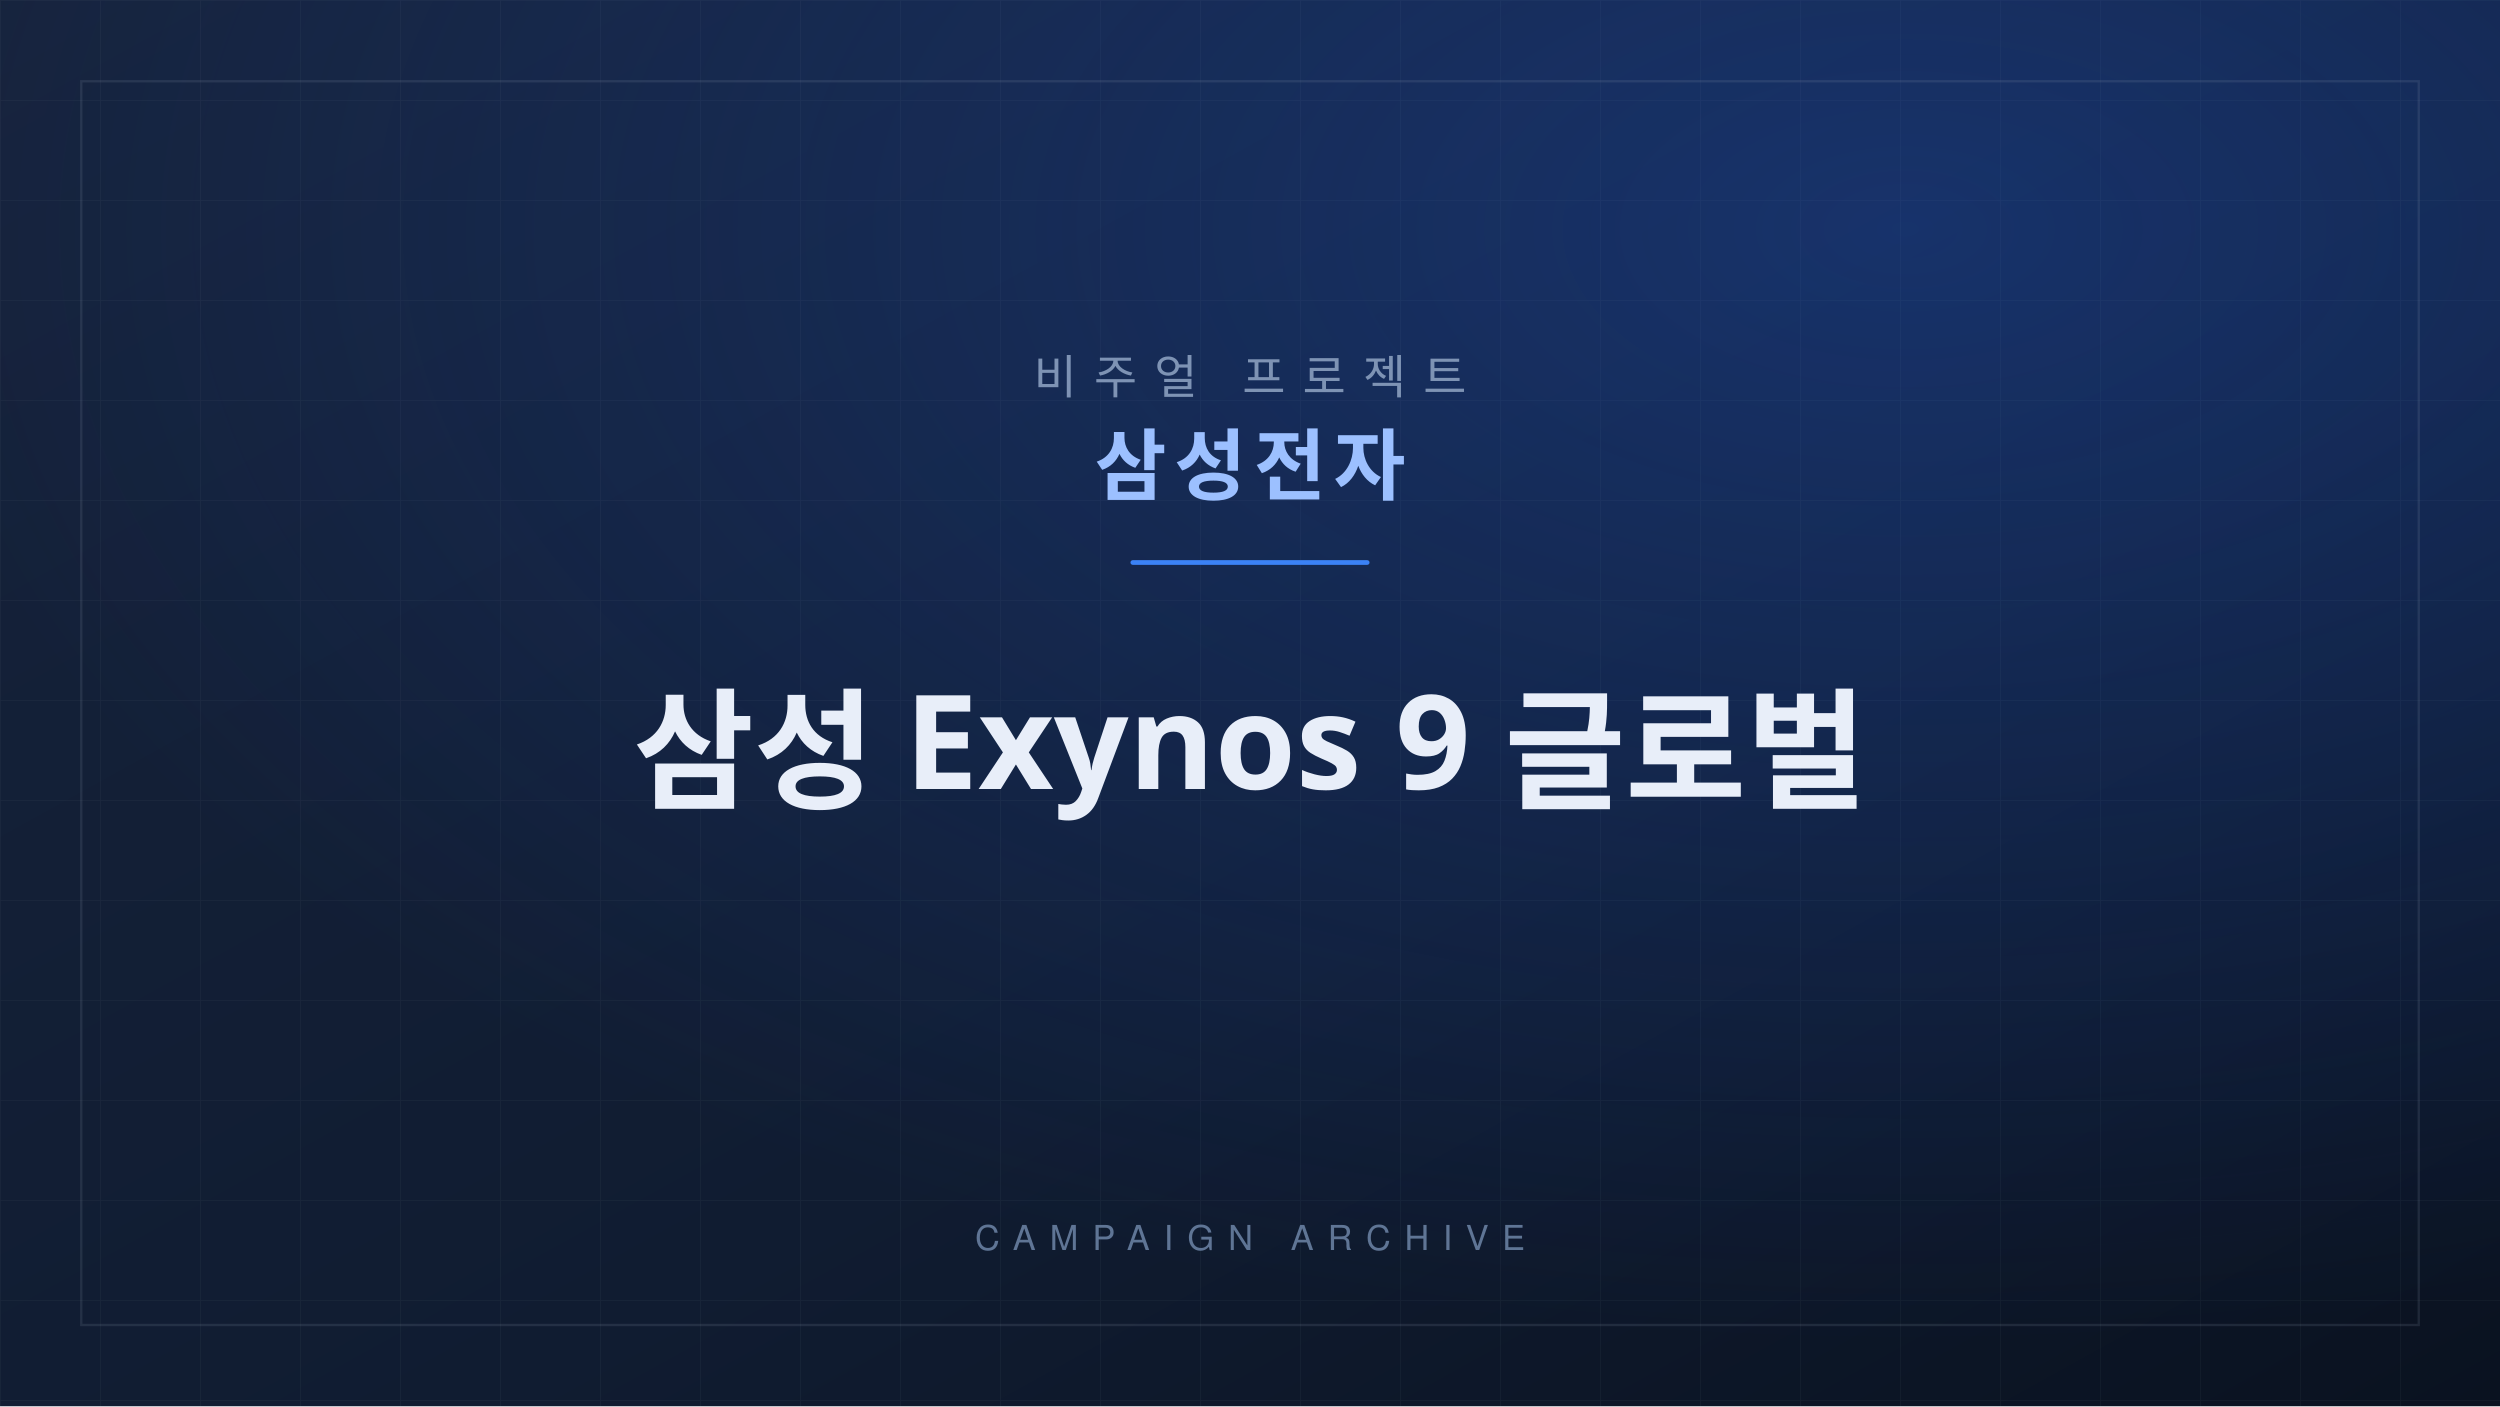
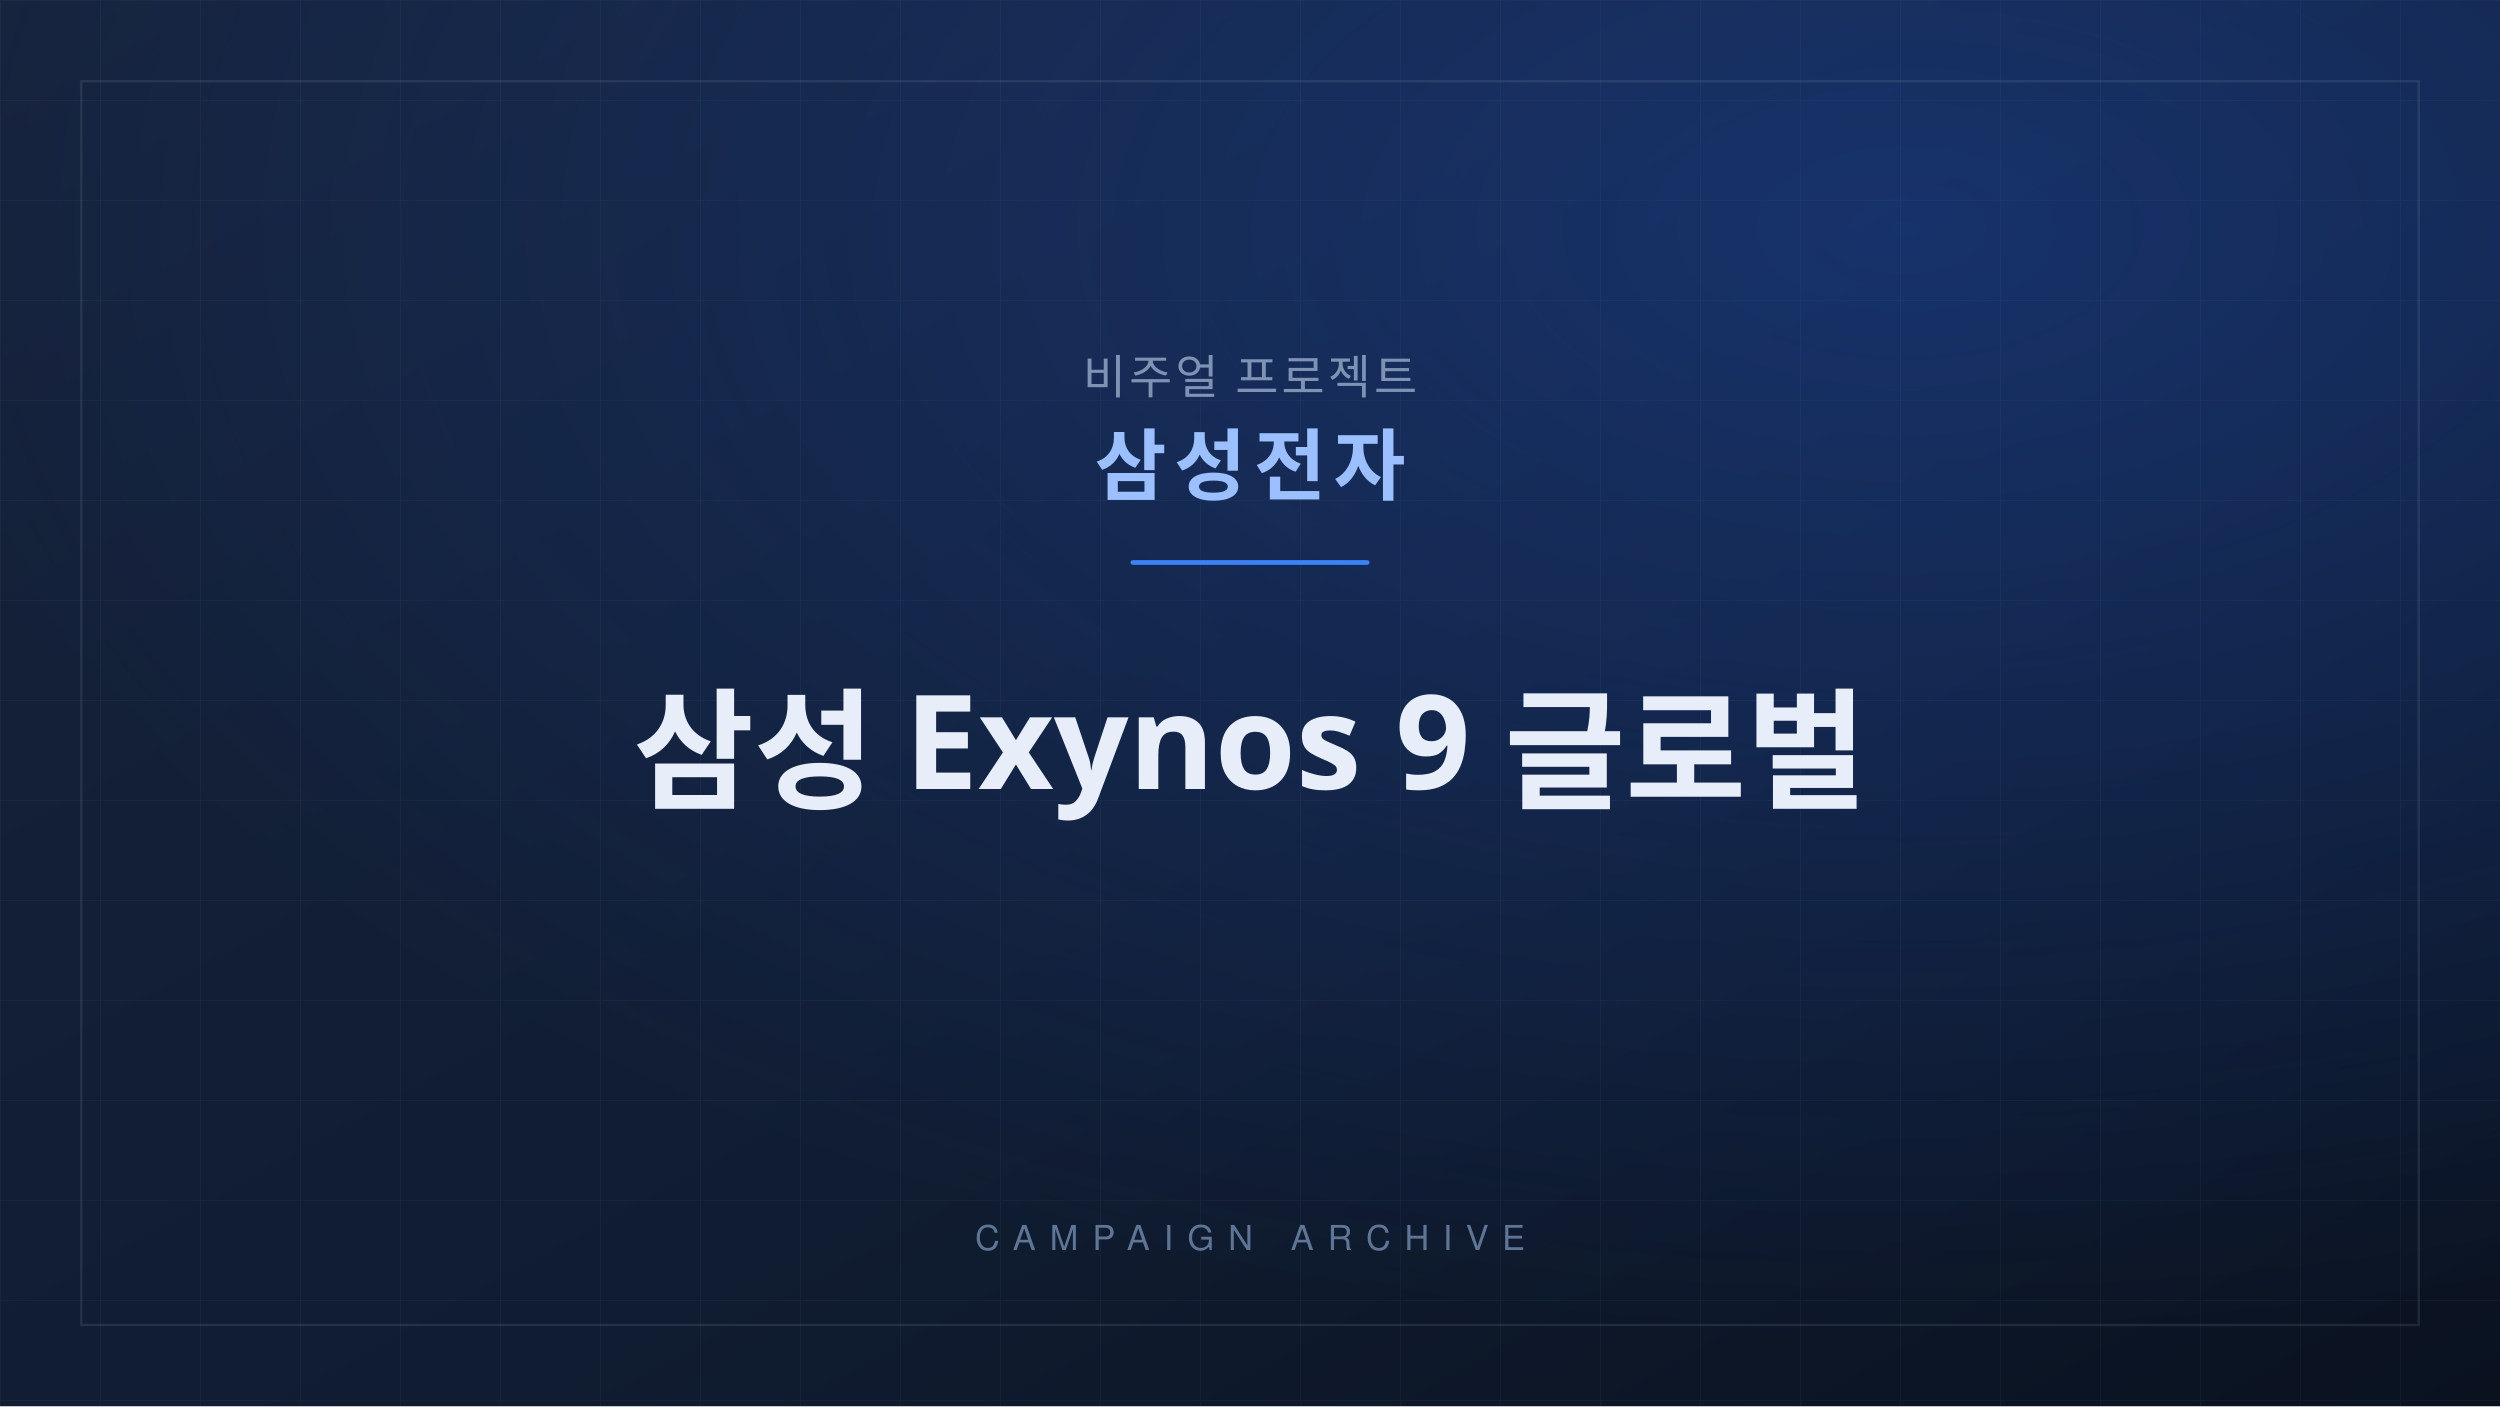
<svg xmlns="http://www.w3.org/2000/svg" viewBox="0 0 1600 900" width="1600" height="900" role="img" aria-label="삼성 Exynos 9 글로벌 — 삼성전자">
  <defs>
    <linearGradient id="g" x1="0" y1="0" x2="1" y2="1">
      <stop offset="0" stop-color="#16233C" />
      <stop offset="0.6" stop-color="#101C31" />
      <stop offset="1" stop-color="#0A1220" />
    </linearGradient>
    <radialGradient id="a" cx="0.76" cy="0.16" r="0.8">
      <stop offset="0" stop-color="#2563EB" stop-opacity="0.30" />
      <stop offset="1" stop-color="#2563EB" stop-opacity="0" />
    </radialGradient>
    <pattern id="grid" width="64" height="64" patternUnits="userSpaceOnUse">
      <path d="M64 0H0V64" fill="none" stroke="#94A3B8" stroke-opacity="0.07" stroke-width="1" />
    </pattern>
  </defs>
  <rect width="1600" height="900" fill="url(#g)" />
  <rect width="1600" height="900" fill="url(#grid)" />
  <rect width="1600" height="900" fill="url(#a)" />
  <rect x="52" y="52" width="1496" height="796" fill="none" stroke="#94A3B8" stroke-opacity="0.15" stroke-width="1.5" />
-   <text x="800" y="252" text-anchor="middle" font-family="Helvetica,Arial,'Apple SD Gothic Neo',sans-serif" font-size="30" letter-spacing="11" fill="#7E93B4">비주얼 프로젝트</text>
+   <text x="800" y="252" text-anchor="middle" font-family="Helvetica,Arial,'Apple SD Gothic Neo',sans-serif" font-size="30" letter-spacing="2" fill="#7E93B4">비주얼 프로젝트</text>
  <text x="800" y="316" text-anchor="middle" font-family="Helvetica,Arial,'Apple SD Gothic Neo','Noto Sans KR',sans-serif" font-size="50" font-weight="600" letter-spacing="5" fill="#9CC0FF">삼성전자</text>
  <line x1="725" y1="360" x2="875" y2="360" stroke="#3B82F6" stroke-width="3" stroke-linecap="round" />
  <text x="800" y="511" text-anchor="middle" font-family="'Apple SD Gothic Neo','Noto Sans KR','Malgun Gothic',Pretendard,sans-serif" font-size="84" font-weight="700" fill="#E8EEF9">삼성 Exynos 9 글로벌</text>
  <text x="800" y="800" text-anchor="middle" font-family="Helvetica,Arial,sans-serif" font-size="22" letter-spacing="9" fill="#5F7595">CAMPAIGN ARCHIVE</text>
</svg>
